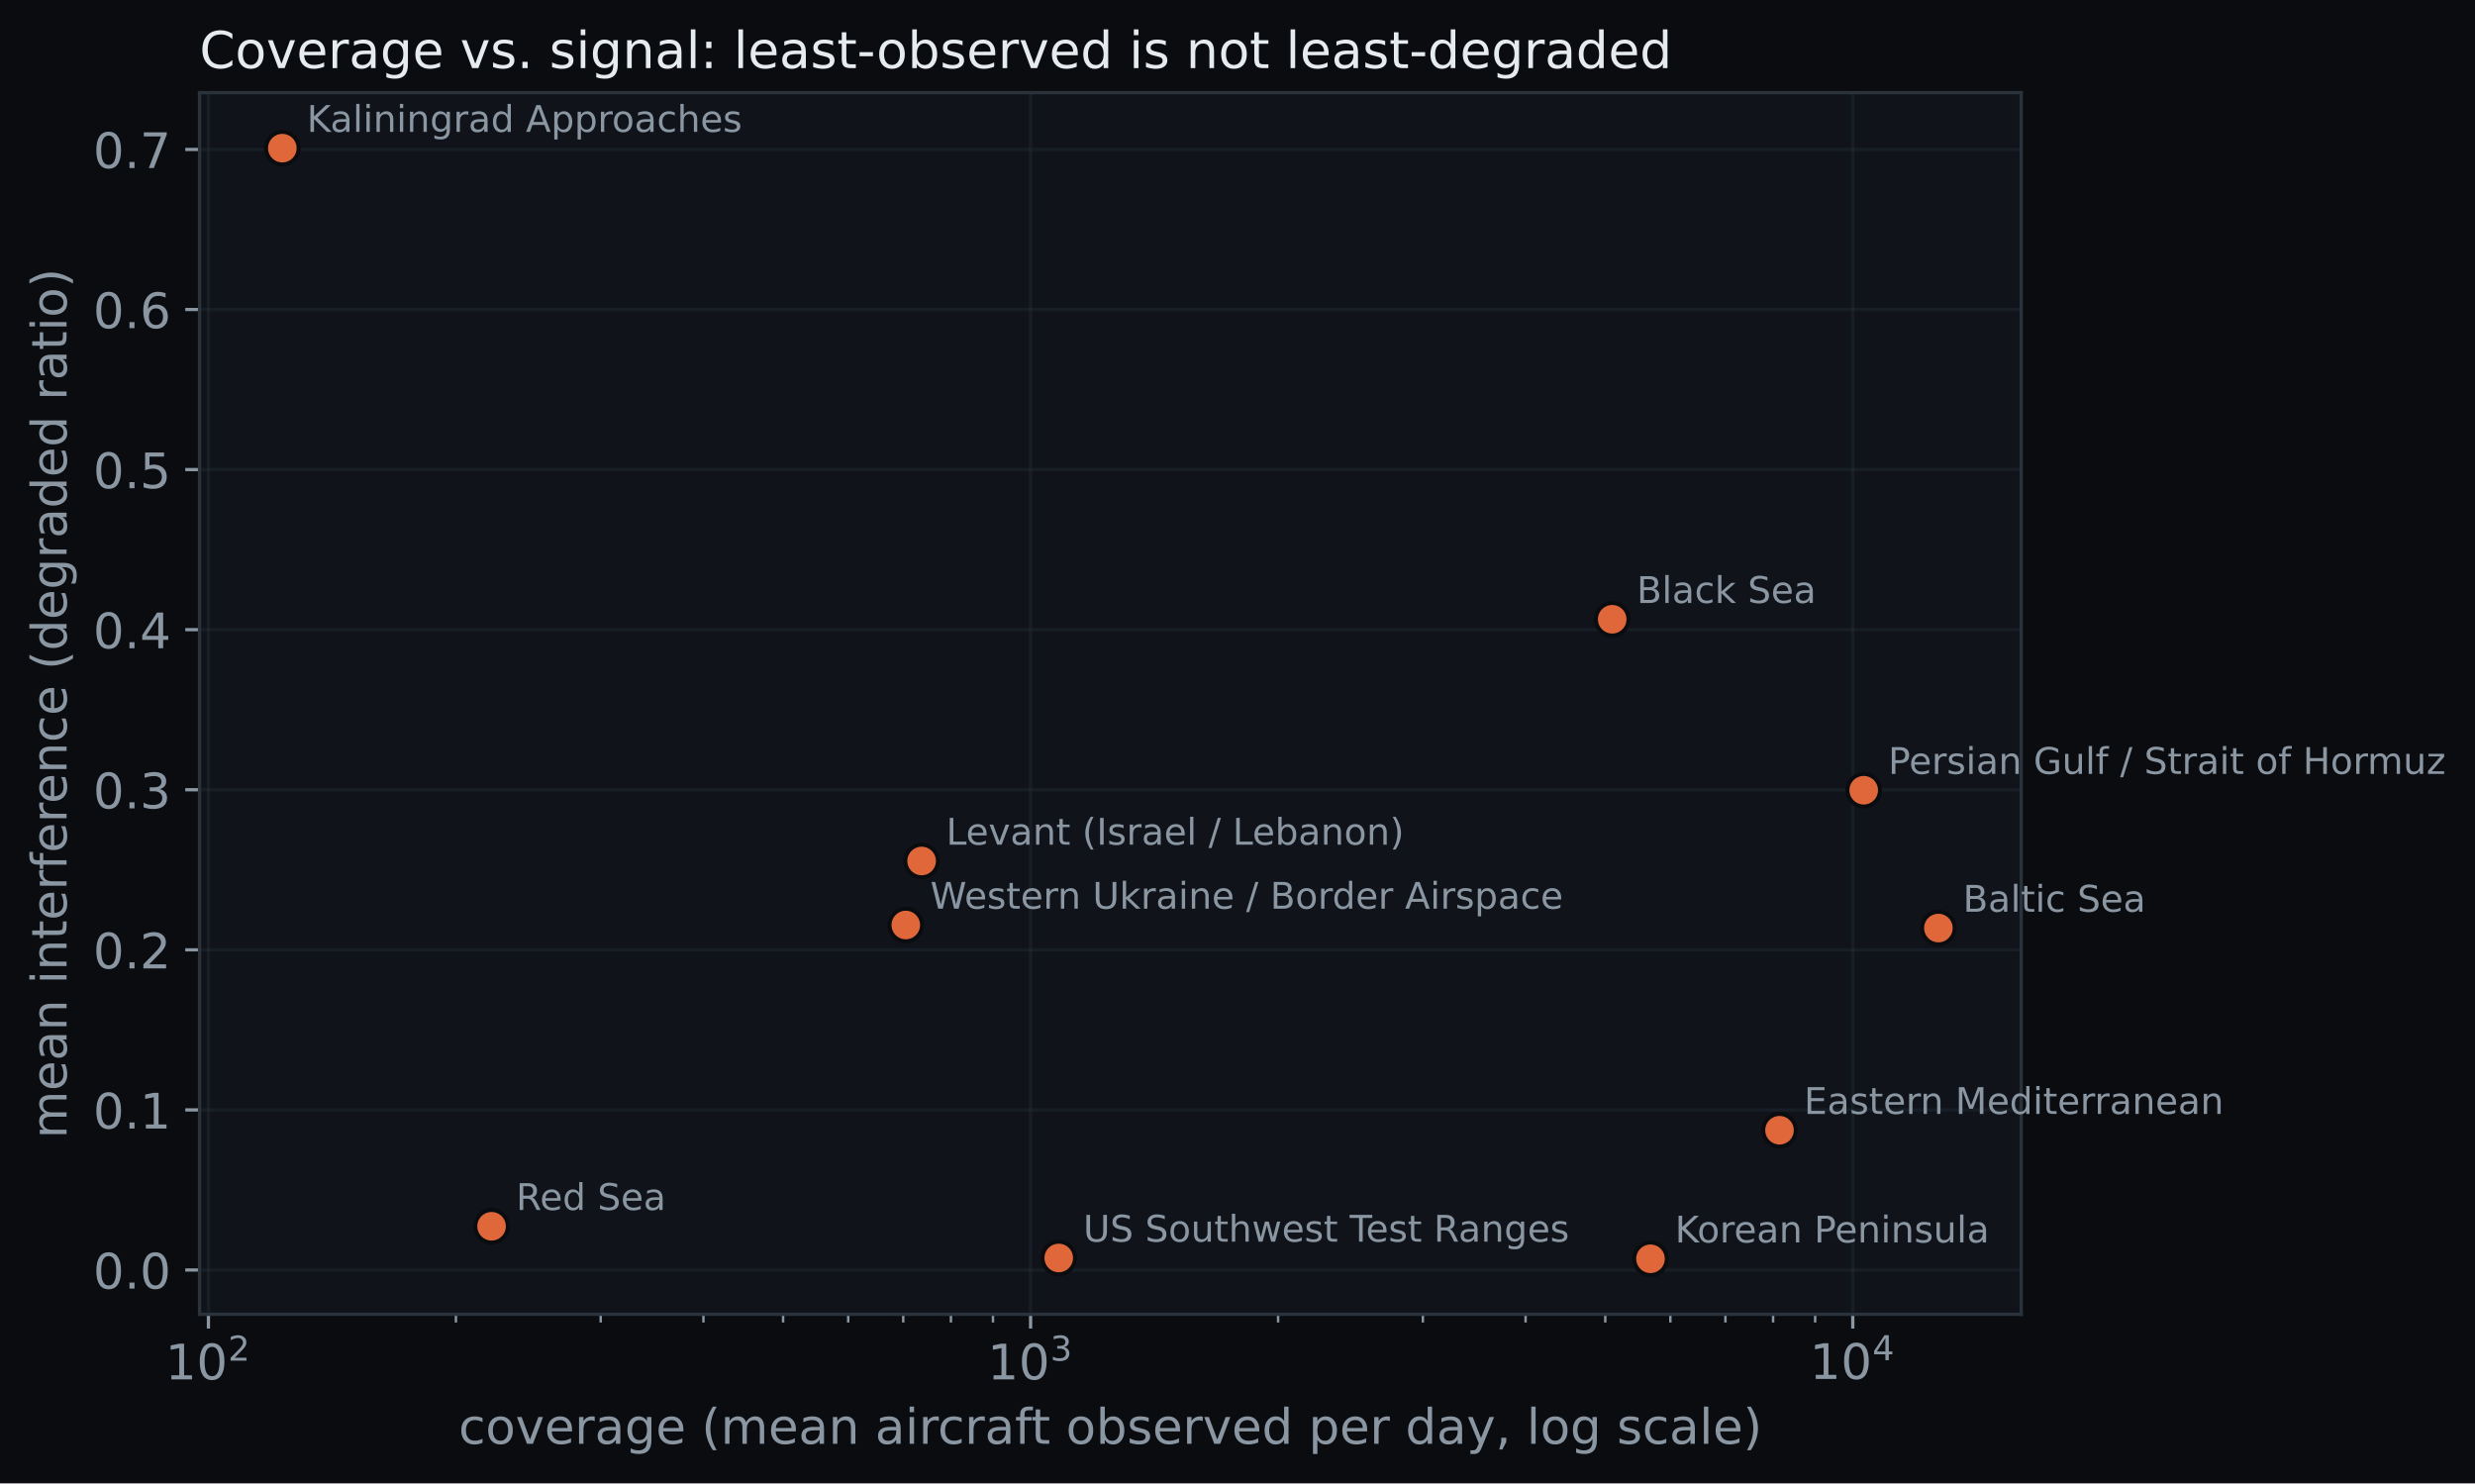
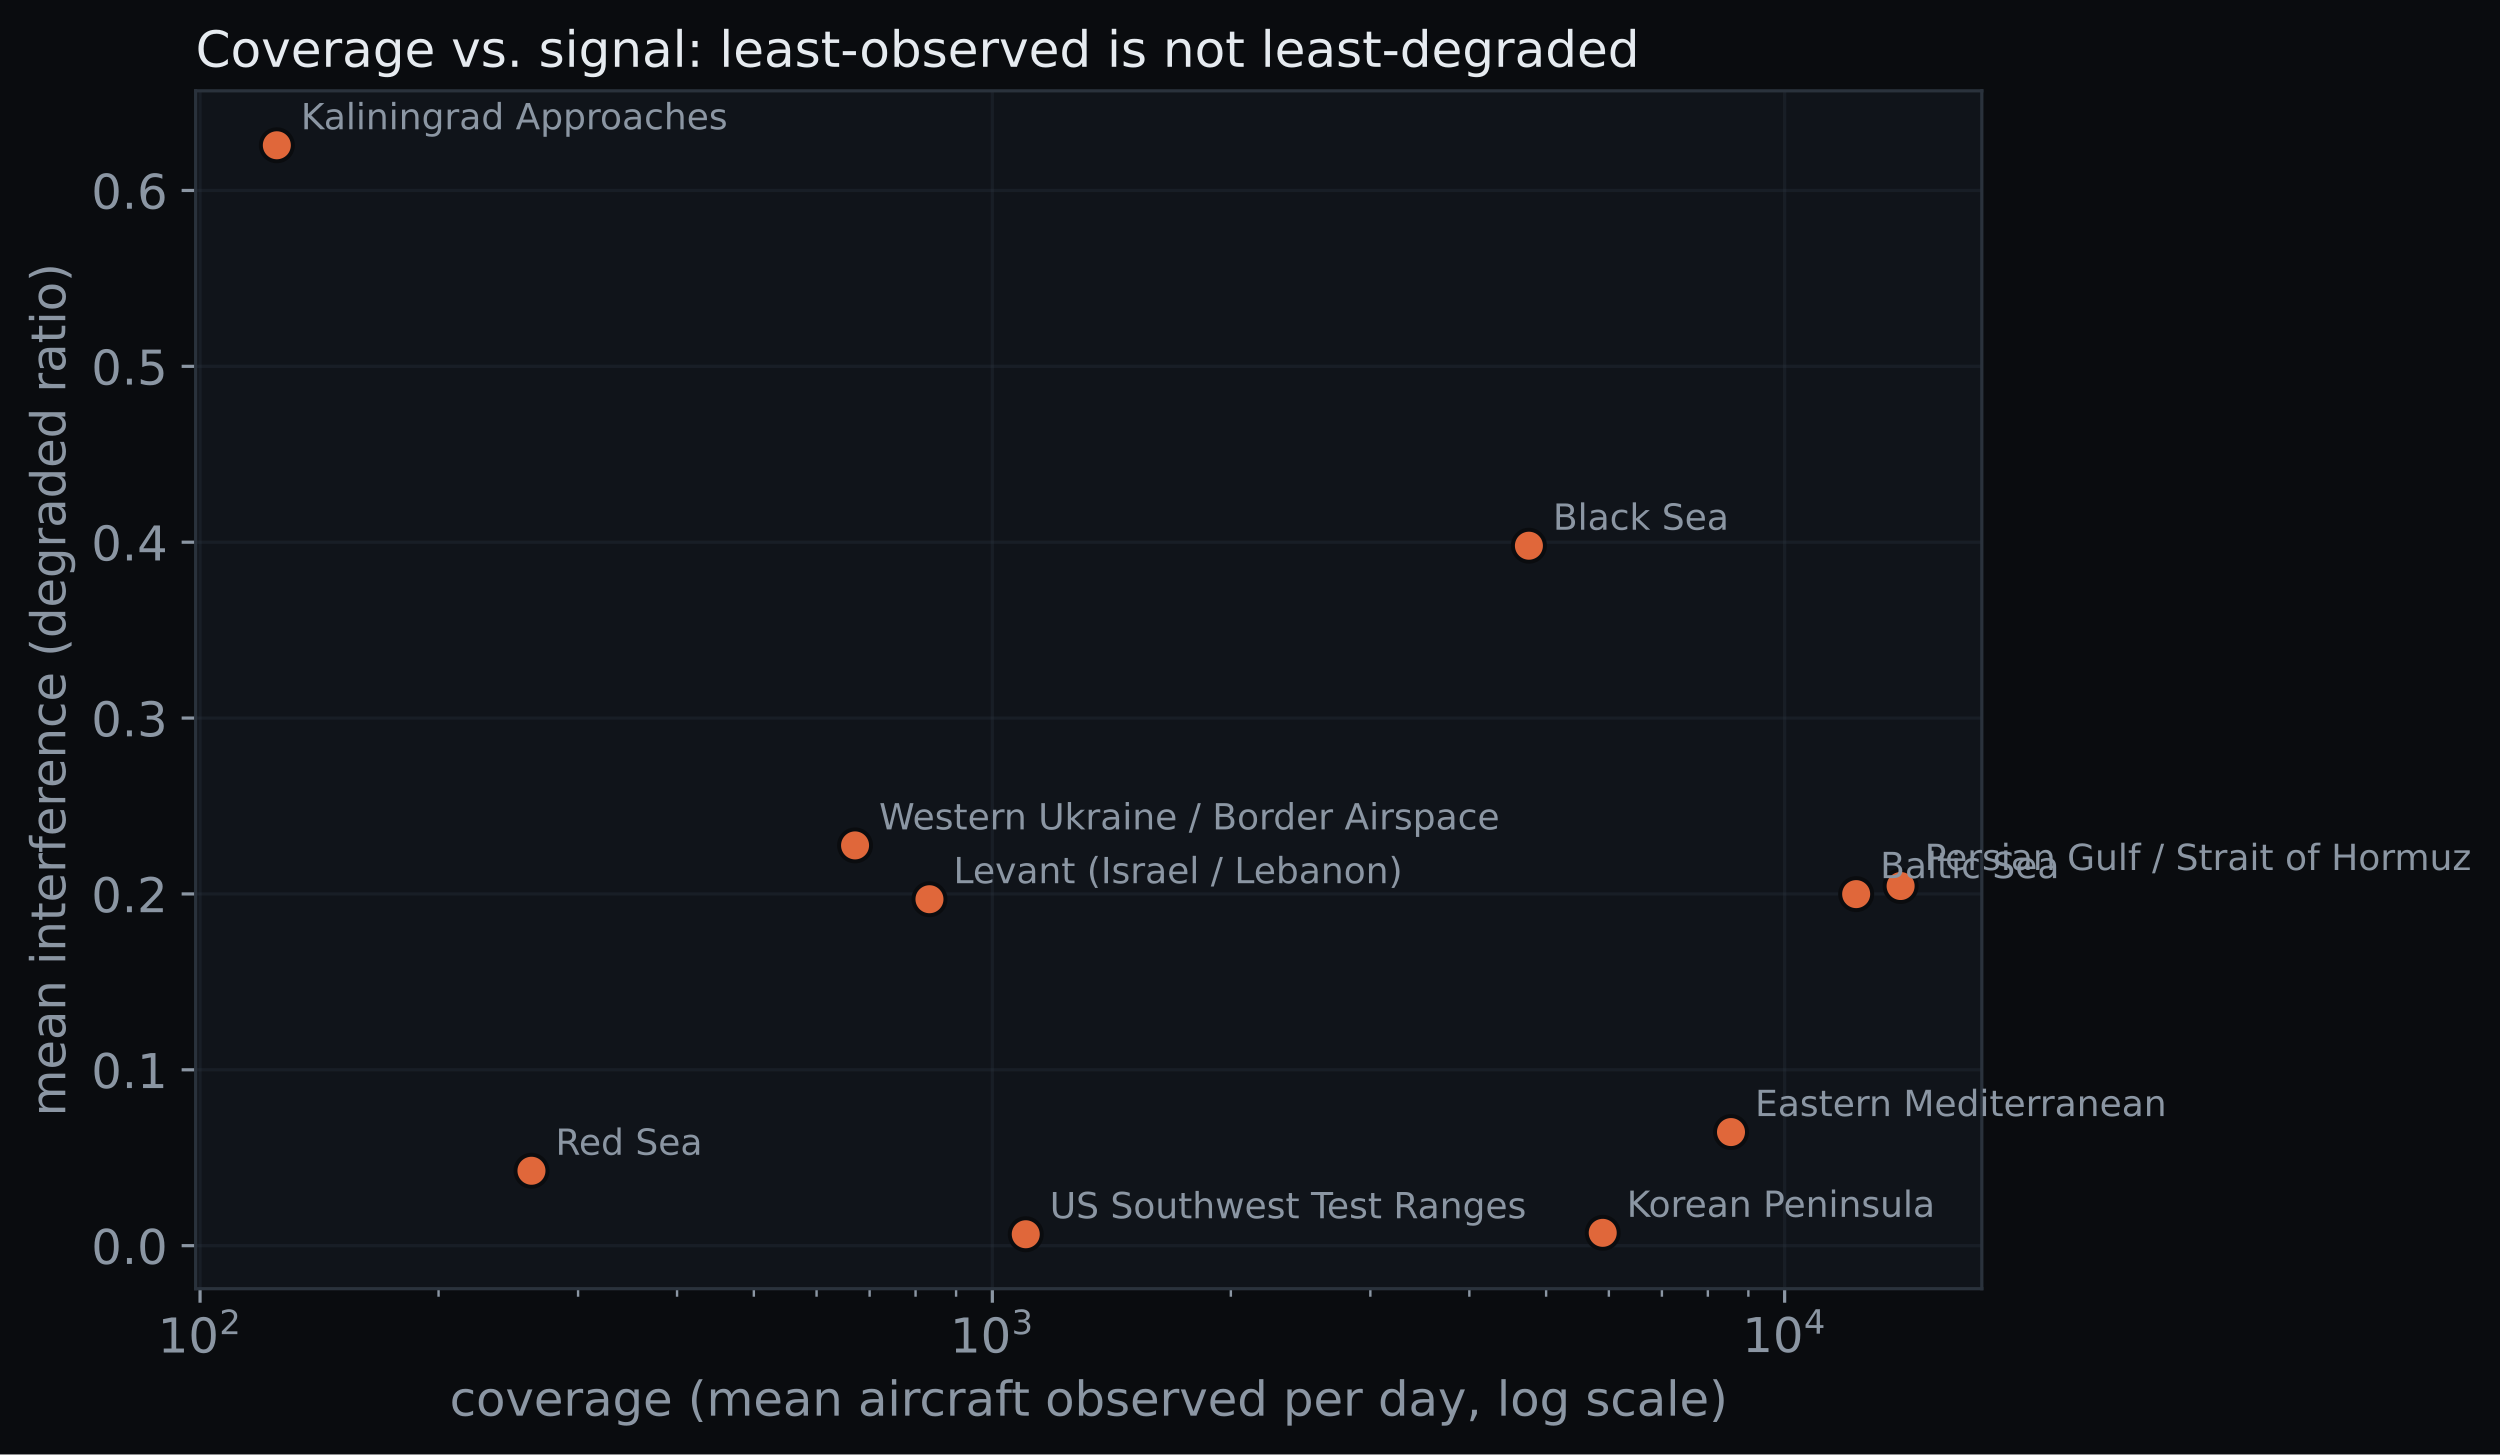
- <svg xmlns="http://www.w3.org/2000/svg" xmlns:xlink="http://www.w3.org/1999/xlink" width="606.501pt" height="363.502pt" viewBox="0 0 606.501 363.502" version="1.1">
+ <svg xmlns="http://www.w3.org/2000/svg" xmlns:xlink="http://www.w3.org/1999/xlink" width="624.804pt" height="363.502pt" viewBox="0 0 624.804 363.502" version="1.1">
  <defs>
    <style type="text/css">*{stroke-linejoin: round; stroke-linecap: butt}</style>
  </defs>
  <g id="figure_1">
    <g id="patch_1">
-       <path d="M 0 363.502  L 606.501 363.502  L 606.501 0  L 0 0  z " style="fill: #0a0c0f" />
+       <path d="M 0 363.502  L 624.804 363.502  L 624.804 0  L 0 0  z " style="fill: #0a0c0f" />
    </g>
    <g id="axes_1">
      <g id="patch_2">
        <path d="M 48.898 322.074  L 495.298 322.074  L 495.298 22.698  L 48.898 22.698  z " style="fill: #10141a" />
      </g>
      <g id="matplotlib.axis_1">
        <g id="xtick_1">
          <g id="line2d_1">
-             <path d="M 51.075 322.074  L 51.075 22.698  " clip-path="url(#p0c2f5eaebd)" style="fill: none; stroke: #2a323c; stroke-opacity: 0.35; stroke-width: 0.8; stroke-linecap: square" />
+             <path d="M 49.999 322.074  L 49.999 22.698  " clip-path="url(#p3d2c463a1c)" style="fill: none; stroke: #2a323c; stroke-opacity: 0.35; stroke-width: 0.8; stroke-linecap: square" />
          </g>
          <g id="line2d_2">
            <defs>
-               <path id="mbba72014b8" d="M 0 0  L 0 3.5  " style="stroke: #8b96a3; stroke-width: 0.8" />
+               <path id="m2a2a312bd1" d="M 0 0  L 0 3.5  " style="stroke: #8b96a3; stroke-width: 0.8" />
            </defs>
            <g>
-               <use xlink:href="#mbba72014b8" x="51.075" y="322.074" style="fill: #8b96a3; stroke: #8b96a3; stroke-width: 0.8" />
+               <use xlink:href="#m2a2a312bd1" x="49.999" y="322.074" style="fill: #8b96a3; stroke: #8b96a3; stroke-width: 0.8" />
            </g>
          </g>
          <g id="text_1">
-             <g style="fill: #8b96a3" transform="translate(40.51482 338.1922)">
+             <g style="fill: #8b96a3" transform="translate(39.43939 338.1922)">
              <text>
                <tspan x="0" y="-0.172" style="font-size: 12px; font-family: 'DejaVu Sans'; fill: #8b96a3">1</tspan>
                <tspan x="7.635" y="-0.172" style="font-size: 12px; font-family: 'DejaVu Sans'; fill: #8b96a3">0</tspan>
                <tspan x="15.384" y="-4.766" style="font-size: 8.4px; font-family: 'DejaVu Sans'; fill: #8b96a3">2</tspan>
              </text>
            </g>
          </g>
        </g>
        <g id="xtick_2">
          <g id="line2d_3">
-             <path d="M 252.549 322.074  L 252.549 22.698  " clip-path="url(#p0c2f5eaebd)" style="fill: none; stroke: #2a323c; stroke-opacity: 0.35; stroke-width: 0.8; stroke-linecap: square" />
+             <path d="M 248.008 322.074  L 248.008 22.698  " clip-path="url(#p3d2c463a1c)" style="fill: none; stroke: #2a323c; stroke-opacity: 0.35; stroke-width: 0.8; stroke-linecap: square" />
          </g>
          <g id="line2d_4">
            <g>
-               <use xlink:href="#mbba72014b8" x="252.549" y="322.074" style="fill: #8b96a3; stroke: #8b96a3; stroke-width: 0.8" />
+               <use xlink:href="#m2a2a312bd1" x="248.008" y="322.074" style="fill: #8b96a3; stroke: #8b96a3; stroke-width: 0.8" />
            </g>
          </g>
          <g id="text_2">
-             <g style="fill: #8b96a3" transform="translate(241.9894 338.1922)">
+             <g style="fill: #8b96a3" transform="translate(237.448 338.1922)">
              <text>
                <tspan x="0" y="-0.172" style="font-size: 12px; font-family: 'DejaVu Sans'; fill: #8b96a3">1</tspan>
                <tspan x="7.635" y="-0.172" style="font-size: 12px; font-family: 'DejaVu Sans'; fill: #8b96a3">0</tspan>
                <tspan x="15.384" y="-4.766" style="font-size: 8.4px; font-family: 'DejaVu Sans'; fill: #8b96a3">3</tspan>
              </text>
            </g>
          </g>
        </g>
        <g id="xtick_3">
          <g id="line2d_5">
-             <path d="M 454.024 322.074  L 454.024 22.698  " clip-path="url(#p0c2f5eaebd)" style="fill: none; stroke: #2a323c; stroke-opacity: 0.35; stroke-width: 0.8; stroke-linecap: square" />
+             <path d="M 446.017 322.074  L 446.017 22.698  " clip-path="url(#p3d2c463a1c)" style="fill: none; stroke: #2a323c; stroke-opacity: 0.35; stroke-width: 0.8; stroke-linecap: square" />
          </g>
          <g id="line2d_6">
            <g>
-               <use xlink:href="#mbba72014b8" x="454.024" y="322.074" style="fill: #8b96a3; stroke: #8b96a3; stroke-width: 0.8" />
+               <use xlink:href="#m2a2a312bd1" x="446.017" y="322.074" style="fill: #8b96a3; stroke: #8b96a3; stroke-width: 0.8" />
            </g>
          </g>
          <g id="text_3">
-             <g style="fill: #8b96a3" transform="translate(443.4639 338.1922)">
+             <g style="fill: #8b96a3" transform="translate(435.4567 338.1922)">
              <text>
                <tspan x="0" y="-0.281" style="font-size: 12px; font-family: 'DejaVu Sans'; fill: #8b96a3">1</tspan>
                <tspan x="7.635" y="-0.281" style="font-size: 12px; font-family: 'DejaVu Sans'; fill: #8b96a3">0</tspan>
                <tspan x="15.384" y="-4.875" style="font-size: 8.4px; font-family: 'DejaVu Sans'; fill: #8b96a3">4</tspan>
              </text>
            </g>
          </g>
        </g>
        <g id="xtick_4">
          <g id="line2d_7">
            <defs>
-               <path id="m5818fb062c" d="M 0 0  L 0 2  " style="stroke: #8b96a3; stroke-width: 0.6" />
+               <path id="m6d16025a00" d="M 0 0  L 0 2  " style="stroke: #8b96a3; stroke-width: 0.6" />
            </defs>
            <g>
-               <use xlink:href="#m5818fb062c" x="111.725" y="322.074" style="fill: #8b96a3; stroke: #8b96a3; stroke-width: 0.6" />
+               <use xlink:href="#m6d16025a00" x="109.606" y="322.074" style="fill: #8b96a3; stroke: #8b96a3; stroke-width: 0.6" />
            </g>
          </g>
        </g>
        <g id="xtick_5">
          <g id="line2d_8">
            <g>
-               <use xlink:href="#m5818fb062c" x="147.203" y="322.074" style="fill: #8b96a3; stroke: #8b96a3; stroke-width: 0.6" />
+               <use xlink:href="#m6d16025a00" x="144.474" y="322.074" style="fill: #8b96a3; stroke: #8b96a3; stroke-width: 0.6" />
            </g>
          </g>
        </g>
        <g id="xtick_6">
          <g id="line2d_9">
            <g>
-               <use xlink:href="#m5818fb062c" x="172.375" y="322.074" style="fill: #8b96a3; stroke: #8b96a3; stroke-width: 0.6" />
+               <use xlink:href="#m6d16025a00" x="169.212" y="322.074" style="fill: #8b96a3; stroke: #8b96a3; stroke-width: 0.6" />
            </g>
          </g>
        </g>
        <g id="xtick_7">
          <g id="line2d_10">
            <g>
-               <use xlink:href="#m5818fb062c" x="191.899" y="322.074" style="fill: #8b96a3; stroke: #8b96a3; stroke-width: 0.6" />
+               <use xlink:href="#m6d16025a00" x="188.402" y="322.074" style="fill: #8b96a3; stroke: #8b96a3; stroke-width: 0.6" />
            </g>
          </g>
        </g>
        <g id="xtick_8">
          <g id="line2d_11">
            <g>
-               <use xlink:href="#m5818fb062c" x="207.852" y="322.074" style="fill: #8b96a3; stroke: #8b96a3; stroke-width: 0.6" />
+               <use xlink:href="#m6d16025a00" x="204.08" y="322.074" style="fill: #8b96a3; stroke: #8b96a3; stroke-width: 0.6" />
            </g>
          </g>
        </g>
        <g id="xtick_9">
          <g id="line2d_12">
            <g>
-               <use xlink:href="#m5818fb062c" x="221.341" y="322.074" style="fill: #8b96a3; stroke: #8b96a3; stroke-width: 0.6" />
+               <use xlink:href="#m6d16025a00" x="217.336" y="322.074" style="fill: #8b96a3; stroke: #8b96a3; stroke-width: 0.6" />
            </g>
          </g>
        </g>
        <g id="xtick_10">
          <g id="line2d_13">
            <g>
-               <use xlink:href="#m5818fb062c" x="233.024" y="322.074" style="fill: #8b96a3; stroke: #8b96a3; stroke-width: 0.6" />
+               <use xlink:href="#m6d16025a00" x="228.819" y="322.074" style="fill: #8b96a3; stroke: #8b96a3; stroke-width: 0.6" />
            </g>
          </g>
        </g>
        <g id="xtick_11">
          <g id="line2d_14">
            <g>
-               <use xlink:href="#m5818fb062c" x="243.33" y="322.074" style="fill: #8b96a3; stroke: #8b96a3; stroke-width: 0.6" />
+               <use xlink:href="#m6d16025a00" x="238.948" y="322.074" style="fill: #8b96a3; stroke: #8b96a3; stroke-width: 0.6" />
            </g>
          </g>
        </g>
        <g id="xtick_12">
          <g id="line2d_15">
            <g>
-               <use xlink:href="#m5818fb062c" x="313.199" y="322.074" style="fill: #8b96a3; stroke: #8b96a3; stroke-width: 0.6" />
+               <use xlink:href="#m6d16025a00" x="307.615" y="322.074" style="fill: #8b96a3; stroke: #8b96a3; stroke-width: 0.6" />
            </g>
          </g>
        </g>
        <g id="xtick_13">
          <g id="line2d_16">
            <g>
-               <use xlink:href="#m5818fb062c" x="348.677" y="322.074" style="fill: #8b96a3; stroke: #8b96a3; stroke-width: 0.6" />
+               <use xlink:href="#m6d16025a00" x="342.482" y="322.074" style="fill: #8b96a3; stroke: #8b96a3; stroke-width: 0.6" />
            </g>
          </g>
        </g>
        <g id="xtick_14">
          <g id="line2d_17">
            <g>
-               <use xlink:href="#m5818fb062c" x="373.849" y="322.074" style="fill: #8b96a3; stroke: #8b96a3; stroke-width: 0.6" />
+               <use xlink:href="#m6d16025a00" x="367.221" y="322.074" style="fill: #8b96a3; stroke: #8b96a3; stroke-width: 0.6" />
            </g>
          </g>
        </g>
        <g id="xtick_15">
          <g id="line2d_18">
            <g>
-               <use xlink:href="#m5818fb062c" x="393.374" y="322.074" style="fill: #8b96a3; stroke: #8b96a3; stroke-width: 0.6" />
+               <use xlink:href="#m6d16025a00" x="386.41" y="322.074" style="fill: #8b96a3; stroke: #8b96a3; stroke-width: 0.6" />
            </g>
          </g>
        </g>
        <g id="xtick_16">
          <g id="line2d_19">
            <g>
-               <use xlink:href="#m5818fb062c" x="409.327" y="322.074" style="fill: #8b96a3; stroke: #8b96a3; stroke-width: 0.6" />
+               <use xlink:href="#m6d16025a00" x="402.089" y="322.074" style="fill: #8b96a3; stroke: #8b96a3; stroke-width: 0.6" />
            </g>
          </g>
        </g>
        <g id="xtick_17">
          <g id="line2d_20">
            <g>
-               <use xlink:href="#m5818fb062c" x="422.815" y="322.074" style="fill: #8b96a3; stroke: #8b96a3; stroke-width: 0.6" />
+               <use xlink:href="#m6d16025a00" x="415.345" y="322.074" style="fill: #8b96a3; stroke: #8b96a3; stroke-width: 0.6" />
            </g>
          </g>
        </g>
        <g id="xtick_18">
          <g id="line2d_21">
            <g>
-               <use xlink:href="#m5818fb062c" x="434.499" y="322.074" style="fill: #8b96a3; stroke: #8b96a3; stroke-width: 0.6" />
+               <use xlink:href="#m6d16025a00" x="426.828" y="322.074" style="fill: #8b96a3; stroke: #8b96a3; stroke-width: 0.6" />
            </g>
          </g>
        </g>
        <g id="xtick_19">
          <g id="line2d_22">
            <g>
-               <use xlink:href="#m5818fb062c" x="444.805" y="322.074" style="fill: #8b96a3; stroke: #8b96a3; stroke-width: 0.6" />
+               <use xlink:href="#m6d16025a00" x="436.956" y="322.074" style="fill: #8b96a3; stroke: #8b96a3; stroke-width: 0.6" />
            </g>
          </g>
        </g>
        <g id="text_4">
          <text style="font-size: 12px; font-family: 'DejaVu Sans'; text-anchor: middle; fill: #8b96a3" x="272.098" y="353.806" transform="rotate(-0 272.0975 353.8059)">coverage (mean aircraft observed per day, log scale)</text>
        </g>
      </g>
      <g id="matplotlib.axis_2">
        <g id="ytick_1">
          <g id="line2d_23">
-             <path d="M 48.898 311.212  L 495.298 311.212  " clip-path="url(#p0c2f5eaebd)" style="fill: none; stroke: #2a323c; stroke-opacity: 0.35; stroke-width: 0.8; stroke-linecap: square" />
+             <path d="M 48.898 311.323  L 495.298 311.323  " clip-path="url(#p3d2c463a1c)" style="fill: none; stroke: #2a323c; stroke-opacity: 0.35; stroke-width: 0.8; stroke-linecap: square" />
          </g>
          <g id="line2d_24">
            <defs>
-               <path id="m0271d24d5a" d="M 0 0  L -3.5 0  " style="stroke: #8b96a3; stroke-width: 0.8" />
+               <path id="m53350f5fb1" d="M 0 0  L -3.5 0  " style="stroke: #8b96a3; stroke-width: 0.8" />
            </defs>
            <g>
-               <use xlink:href="#m0271d24d5a" x="48.898" y="311.212" style="fill: #8b96a3; stroke: #8b96a3; stroke-width: 0.8" />
+               <use xlink:href="#m53350f5fb1" x="48.898" y="311.323" style="fill: #8b96a3; stroke: #8b96a3; stroke-width: 0.8" />
            </g>
          </g>
          <g id="text_5">
-             <text style="font-size: 12px; font-family: 'DejaVu Sans'; text-anchor: end; fill: #8b96a3" x="41.898" y="315.771" transform="rotate(-0 41.8975 315.771)">0.0</text>
+             <text style="font-size: 12px; font-family: 'DejaVu Sans'; text-anchor: end; fill: #8b96a3" x="41.898" y="315.882" transform="rotate(-0 41.8975 315.8821)">0.0</text>
          </g>
        </g>
        <g id="ytick_2">
          <g id="line2d_25">
-             <path d="M 48.898 271.985  L 495.298 271.985  " clip-path="url(#p0c2f5eaebd)" style="fill: none; stroke: #2a323c; stroke-opacity: 0.35; stroke-width: 0.8; stroke-linecap: square" />
+             <path d="M 48.898 267.37  L 495.298 267.37  " clip-path="url(#p3d2c463a1c)" style="fill: none; stroke: #2a323c; stroke-opacity: 0.35; stroke-width: 0.8; stroke-linecap: square" />
          </g>
          <g id="line2d_26">
            <g>
-               <use xlink:href="#m0271d24d5a" x="48.898" y="271.985" style="fill: #8b96a3; stroke: #8b96a3; stroke-width: 0.8" />
+               <use xlink:href="#m53350f5fb1" x="48.898" y="267.37" style="fill: #8b96a3; stroke: #8b96a3; stroke-width: 0.8" />
            </g>
          </g>
          <g id="text_6">
-             <text style="font-size: 12px; font-family: 'DejaVu Sans'; text-anchor: end; fill: #8b96a3" x="41.898" y="276.544" transform="rotate(-0 41.8975 276.5436)">0.1</text>
+             <text style="font-size: 12px; font-family: 'DejaVu Sans'; text-anchor: end; fill: #8b96a3" x="41.898" y="271.929" transform="rotate(-0 41.8975 271.9286)">0.1</text>
          </g>
        </g>
        <g id="ytick_3">
          <g id="line2d_27">
-             <path d="M 48.898 232.757  L 495.298 232.757  " clip-path="url(#p0c2f5eaebd)" style="fill: none; stroke: #2a323c; stroke-opacity: 0.35; stroke-width: 0.8; stroke-linecap: square" />
+             <path d="M 48.898 223.416  L 495.298 223.416  " clip-path="url(#p3d2c463a1c)" style="fill: none; stroke: #2a323c; stroke-opacity: 0.35; stroke-width: 0.8; stroke-linecap: square" />
          </g>
          <g id="line2d_28">
            <g>
-               <use xlink:href="#m0271d24d5a" x="48.898" y="232.757" style="fill: #8b96a3; stroke: #8b96a3; stroke-width: 0.8" />
+               <use xlink:href="#m53350f5fb1" x="48.898" y="223.416" style="fill: #8b96a3; stroke: #8b96a3; stroke-width: 0.8" />
            </g>
          </g>
          <g id="text_7">
-             <text style="font-size: 12px; font-family: 'DejaVu Sans'; text-anchor: end; fill: #8b96a3" x="41.898" y="237.316" transform="rotate(-0 41.8975 237.3161)">0.2</text>
+             <text style="font-size: 12px; font-family: 'DejaVu Sans'; text-anchor: end; fill: #8b96a3" x="41.898" y="227.975" transform="rotate(-0 41.8975 227.9751)">0.2</text>
          </g>
        </g>
        <g id="ytick_4">
          <g id="line2d_29">
-             <path d="M 48.898 193.53  L 495.298 193.53  " clip-path="url(#p0c2f5eaebd)" style="fill: none; stroke: #2a323c; stroke-opacity: 0.35; stroke-width: 0.8; stroke-linecap: square" />
+             <path d="M 48.898 179.463  L 495.298 179.463  " clip-path="url(#p3d2c463a1c)" style="fill: none; stroke: #2a323c; stroke-opacity: 0.35; stroke-width: 0.8; stroke-linecap: square" />
          </g>
          <g id="line2d_30">
            <g>
-               <use xlink:href="#m0271d24d5a" x="48.898" y="193.53" style="fill: #8b96a3; stroke: #8b96a3; stroke-width: 0.8" />
+               <use xlink:href="#m53350f5fb1" x="48.898" y="179.463" style="fill: #8b96a3; stroke: #8b96a3; stroke-width: 0.8" />
            </g>
          </g>
          <g id="text_8">
-             <text style="font-size: 12px; font-family: 'DejaVu Sans'; text-anchor: end; fill: #8b96a3" x="41.898" y="198.089" transform="rotate(-0 41.8975 198.0887)">0.3</text>
+             <text style="font-size: 12px; font-family: 'DejaVu Sans'; text-anchor: end; fill: #8b96a3" x="41.898" y="184.022" transform="rotate(-0 41.8975 184.0216)">0.3</text>
          </g>
        </g>
        <g id="ytick_5">
          <g id="line2d_31">
-             <path d="M 48.898 154.302  L 495.298 154.302  " clip-path="url(#p0c2f5eaebd)" style="fill: none; stroke: #2a323c; stroke-opacity: 0.35; stroke-width: 0.8; stroke-linecap: square" />
+             <path d="M 48.898 135.509  L 495.298 135.509  " clip-path="url(#p3d2c463a1c)" style="fill: none; stroke: #2a323c; stroke-opacity: 0.35; stroke-width: 0.8; stroke-linecap: square" />
          </g>
          <g id="line2d_32">
            <g>
-               <use xlink:href="#m0271d24d5a" x="48.898" y="154.302" style="fill: #8b96a3; stroke: #8b96a3; stroke-width: 0.8" />
+               <use xlink:href="#m53350f5fb1" x="48.898" y="135.509" style="fill: #8b96a3; stroke: #8b96a3; stroke-width: 0.8" />
            </g>
          </g>
          <g id="text_9">
-             <text style="font-size: 12px; font-family: 'DejaVu Sans'; text-anchor: end; fill: #8b96a3" x="41.898" y="158.861" transform="rotate(-0 41.8975 158.8613)">0.4</text>
+             <text style="font-size: 12px; font-family: 'DejaVu Sans'; text-anchor: end; fill: #8b96a3" x="41.898" y="140.068" transform="rotate(-0 41.8975 140.0681)">0.4</text>
          </g>
        </g>
        <g id="ytick_6">
          <g id="line2d_33">
-             <path d="M 48.898 115.075  L 495.298 115.075  " clip-path="url(#p0c2f5eaebd)" style="fill: none; stroke: #2a323c; stroke-opacity: 0.35; stroke-width: 0.8; stroke-linecap: square" />
+             <path d="M 48.898 91.556  L 495.298 91.556  " clip-path="url(#p3d2c463a1c)" style="fill: none; stroke: #2a323c; stroke-opacity: 0.35; stroke-width: 0.8; stroke-linecap: square" />
          </g>
          <g id="line2d_34">
            <g>
-               <use xlink:href="#m0271d24d5a" x="48.898" y="115.075" style="fill: #8b96a3; stroke: #8b96a3; stroke-width: 0.8" />
+               <use xlink:href="#m53350f5fb1" x="48.898" y="91.556" style="fill: #8b96a3; stroke: #8b96a3; stroke-width: 0.8" />
            </g>
          </g>
          <g id="text_10">
-             <text style="font-size: 12px; font-family: 'DejaVu Sans'; text-anchor: end; fill: #8b96a3" x="41.898" y="119.634" transform="rotate(-0 41.8975 119.6338)">0.5</text>
+             <text style="font-size: 12px; font-family: 'DejaVu Sans'; text-anchor: end; fill: #8b96a3" x="41.898" y="96.115" transform="rotate(-0 41.8975 96.11464)">0.5</text>
          </g>
        </g>
        <g id="ytick_7">
          <g id="line2d_35">
-             <path d="M 48.898 75.847  L 495.298 75.847  " clip-path="url(#p0c2f5eaebd)" style="fill: none; stroke: #2a323c; stroke-opacity: 0.35; stroke-width: 0.8; stroke-linecap: square" />
+             <path d="M 48.898 47.602  L 495.298 47.602  " clip-path="url(#p3d2c463a1c)" style="fill: none; stroke: #2a323c; stroke-opacity: 0.35; stroke-width: 0.8; stroke-linecap: square" />
          </g>
          <g id="line2d_36">
            <g>
-               <use xlink:href="#m0271d24d5a" x="48.898" y="75.847" style="fill: #8b96a3; stroke: #8b96a3; stroke-width: 0.8" />
+               <use xlink:href="#m53350f5fb1" x="48.898" y="47.602" style="fill: #8b96a3; stroke: #8b96a3; stroke-width: 0.8" />
            </g>
          </g>
          <g id="text_11">
-             <text style="font-size: 12px; font-family: 'DejaVu Sans'; text-anchor: end; fill: #8b96a3" x="41.898" y="80.406" transform="rotate(-0 41.8975 80.40637)">0.6</text>
-           </g>
-         </g>
-         <g id="ytick_8">
-           <g id="line2d_37">
-             <path d="M 48.898 36.62  L 495.298 36.62  " clip-path="url(#p0c2f5eaebd)" style="fill: none; stroke: #2a323c; stroke-opacity: 0.35; stroke-width: 0.8; stroke-linecap: square" />
-           </g>
-           <g id="line2d_38">
-             <g>
-               <use xlink:href="#m0271d24d5a" x="48.898" y="36.62" style="fill: #8b96a3; stroke: #8b96a3; stroke-width: 0.8" />
-             </g>
-           </g>
-           <g id="text_12">
-             <text style="font-size: 12px; font-family: 'DejaVu Sans'; text-anchor: end; fill: #8b96a3" x="41.898" y="41.179" transform="rotate(-0 41.8975 41.17893)">0.7</text>
-           </g>
-         </g>
-         <g id="text_13">
+             <text style="font-size: 12px; font-family: 'DejaVu Sans'; text-anchor: end; fill: #8b96a3" x="41.898" y="52.161" transform="rotate(-0 41.8975 52.16116)">0.6</text>
+           </g>
+         </g>
+         <g id="text_12">
          <text style="font-size: 12px; font-family: 'DejaVu Sans'; text-anchor: middle; fill: #8b96a3" x="16.318" y="172.386" transform="rotate(-90 16.31812 172.386)">mean interference (degraded ratio)</text>
        </g>
      </g>
+       <g id="line2d_37">
+         <defs>
+           <path id="m4b443fb91c" d="M 0 4  C 1.061 4 2.078 3.579 2.828 2.828  C 3.579 2.078 4 1.061 4 0  C 4 -1.061 3.579 -2.078 2.828 -2.828  C 2.078 -3.579 1.061 -4 0 -4  C -1.061 -4 -2.078 -3.579 -2.828 -2.828  C -3.579 -2.078 -4 -1.061 -4 0  C -4 1.061 -3.579 2.078 -2.828 2.828  C -2.078 3.579 -1.061 4 0 4  z " style="stroke: #0a0c0f" />
+         </defs>
+         <g clip-path="url(#p3d2c463a1c)">
+           <use xlink:href="#m4b443fb91c" x="463.896" y="223.46" style="fill: #e0673a; stroke: #0a0c0f" />
+         </g>
+       </g>
+       <g id="line2d_38">
+         <g clip-path="url(#p3d2c463a1c)">
+           <use xlink:href="#m4b443fb91c" x="382.108" y="136.388" style="fill: #e0673a; stroke: #0a0c0f" />
+         </g>
+       </g>
      <g id="line2d_39">
-         <defs>
-           <path id="mf720831d51" d="M 0 4  C 1.061 4 2.078 3.579 2.828 2.828  C 3.579 2.078 4 1.061 4 0  C 4 -1.061 3.579 -2.078 2.828 -2.828  C 2.078 -3.579 1.061 -4 0 -4  C -1.061 -4 -2.078 -3.579 -2.828 -2.828  C -3.579 -2.078 -4 -1.061 -4 0  C -4 1.061 -3.579 2.078 -2.828 2.828  C -2.078 3.579 -1.061 4 0 4  z " style="stroke: #0a0c0f" />
-         </defs>
-         <g clip-path="url(#p0c2f5eaebd)">
-           <use xlink:href="#mf720831d51" x="475.007" y="227.422" style="fill: #e0673a; stroke: #0a0c0f" />
+         <g clip-path="url(#p3d2c463a1c)">
+           <use xlink:href="#m4b443fb91c" x="432.616" y="282.929" style="fill: #e0673a; stroke: #0a0c0f" />
        </g>
      </g>
      <g id="line2d_40">
-         <g clip-path="url(#p0c2f5eaebd)">
-           <use xlink:href="#mf720831d51" x="395.072" y="151.752" style="fill: #e0673a; stroke: #0a0c0f" />
+         <g clip-path="url(#p3d2c463a1c)">
+           <use xlink:href="#m4b443fb91c" x="69.188" y="36.306" style="fill: #e0673a; stroke: #0a0c0f" />
        </g>
      </g>
      <g id="line2d_41">
-         <g clip-path="url(#p0c2f5eaebd)">
-           <use xlink:href="#mf720831d51" x="436.071" y="276.966" style="fill: #e0673a; stroke: #0a0c0f" />
+         <g clip-path="url(#p3d2c463a1c)">
+           <use xlink:href="#m4b443fb91c" x="400.556" y="308.114" style="fill: #e0673a; stroke: #0a0c0f" />
        </g>
      </g>
      <g id="line2d_42">
-         <g clip-path="url(#p0c2f5eaebd)">
-           <use xlink:href="#mf720831d51" x="69.188" y="36.306" style="fill: #e0673a; stroke: #0a0c0f" />
+         <g clip-path="url(#p3d2c463a1c)">
+           <use xlink:href="#m4b443fb91c" x="232.295" y="224.735" style="fill: #e0673a; stroke: #0a0c0f" />
        </g>
      </g>
      <g id="line2d_43">
-         <g clip-path="url(#p0c2f5eaebd)">
-           <use xlink:href="#mf720831d51" x="404.454" y="308.466" style="fill: #e0673a; stroke: #0a0c0f" />
+         <g clip-path="url(#p3d2c463a1c)">
+           <use xlink:href="#m4b443fb91c" x="475.007" y="221.438" style="fill: #e0673a; stroke: #0a0c0f" />
        </g>
      </g>
      <g id="line2d_44">
-         <g clip-path="url(#p0c2f5eaebd)">
-           <use xlink:href="#mf720831d51" x="225.847" y="210.986" style="fill: #e0673a; stroke: #0a0c0f" />
+         <g clip-path="url(#p3d2c463a1c)">
+           <use xlink:href="#m4b443fb91c" x="132.827" y="292.599" style="fill: #e0673a; stroke: #0a0c0f" />
        </g>
      </g>
      <g id="line2d_45">
-         <g clip-path="url(#p0c2f5eaebd)">
-           <use xlink:href="#mf720831d51" x="456.704" y="193.647" style="fill: #e0673a; stroke: #0a0c0f" />
+         <g clip-path="url(#p3d2c463a1c)">
+           <use xlink:href="#m4b443fb91c" x="213.698" y="211.285" style="fill: #e0673a; stroke: #0a0c0f" />
        </g>
      </g>
      <g id="line2d_46">
-         <g clip-path="url(#p0c2f5eaebd)">
-           <use xlink:href="#mf720831d51" x="120.461" y="300.503" style="fill: #e0673a; stroke: #0a0c0f" />
-         </g>
-       </g>
-       <g id="line2d_47">
-         <g clip-path="url(#p0c2f5eaebd)">
-           <use xlink:href="#mf720831d51" x="221.963" y="226.677" style="fill: #e0673a; stroke: #0a0c0f" />
-         </g>
-       </g>
-       <g id="line2d_48">
-         <g clip-path="url(#p0c2f5eaebd)">
-           <use xlink:href="#mf720831d51" x="259.445" y="308.27" style="fill: #e0673a; stroke: #0a0c0f" />
+         <g clip-path="url(#p3d2c463a1c)">
+           <use xlink:href="#m4b443fb91c" x="256.36" y="308.466" style="fill: #e0673a; stroke: #0a0c0f" />
        </g>
      </g>
      <g id="patch_3">
        <path d="M 48.898 322.074  L 48.898 22.698  " style="fill: none; stroke: #2a323c; stroke-width: 0.8; stroke-linejoin: miter; stroke-linecap: square" />
      </g>
      <g id="patch_4">
        <path d="M 495.298 322.074  L 495.298 22.698  " style="fill: none; stroke: #2a323c; stroke-width: 0.8; stroke-linejoin: miter; stroke-linecap: square" />
      </g>
      <g id="patch_5">
        <path d="M 48.898 322.074  L 495.298 322.074  " style="fill: none; stroke: #2a323c; stroke-width: 0.8; stroke-linejoin: miter; stroke-linecap: square" />
      </g>
      <g id="patch_6">
        <path d="M 48.898 22.698  L 495.298 22.698  " style="fill: none; stroke: #2a323c; stroke-width: 0.8; stroke-linejoin: miter; stroke-linecap: square" />
      </g>
+       <g id="text_13">
+         <text style="font-size: 9px; font-family: 'DejaVu Sans'; text-anchor: start; fill: #8b96a3" x="469.896" y="219.46" transform="rotate(-0 469.8956 219.46)">Baltic Sea</text>
+       </g>
      <g id="text_14">
-         <text style="font-size: 9px; font-family: 'DejaVu Sans'; text-anchor: start; fill: #8b96a3" x="481.007" y="223.422" transform="rotate(-0 481.0066 223.4221)">Baltic Sea</text>
+         <text style="font-size: 9px; font-family: 'DejaVu Sans'; text-anchor: start; fill: #8b96a3" x="388.108" y="132.388" transform="rotate(-0 388.1078 132.3881)">Black Sea</text>
      </g>
      <g id="text_15">
-         <text style="font-size: 9px; font-family: 'DejaVu Sans'; text-anchor: start; fill: #8b96a3" x="401.072" y="147.752" transform="rotate(-0 401.0724 147.7524)">Black Sea</text>
+         <text style="font-size: 9px; font-family: 'DejaVu Sans'; text-anchor: start; fill: #8b96a3" x="438.616" y="278.929" transform="rotate(-0 438.6158 278.9291)">Eastern Mediterranean</text>
      </g>
      <g id="text_16">
-         <text style="font-size: 9px; font-family: 'DejaVu Sans'; text-anchor: start; fill: #8b96a3" x="442.071" y="272.966" transform="rotate(-0 442.0707 272.9664)">Eastern Mediterranean</text>
+         <text style="font-size: 9px; font-family: 'DejaVu Sans'; text-anchor: start; fill: #8b96a3" x="75.188" y="32.306" transform="rotate(-0 75.18841 32.30605)">Kaliningrad Approaches</text>
      </g>
      <g id="text_17">
-         <text style="font-size: 9px; font-family: 'DejaVu Sans'; text-anchor: start; fill: #8b96a3" x="75.188" y="32.306" transform="rotate(-0 75.18841 32.30605)">Kaliningrad Approaches</text>
+         <text style="font-size: 9px; font-family: 'DejaVu Sans'; text-anchor: start; fill: #8b96a3" x="406.556" y="304.114" transform="rotate(-0 406.5559 304.1144)">Korean Peninsula</text>
      </g>
      <g id="text_18">
-         <text style="font-size: 9px; font-family: 'DejaVu Sans'; text-anchor: start; fill: #8b96a3" x="410.454" y="304.466" transform="rotate(-0 410.4543 304.466)">Korean Peninsula</text>
+         <text style="font-size: 9px; font-family: 'DejaVu Sans'; text-anchor: start; fill: #8b96a3" x="238.295" y="220.735" transform="rotate(-0 238.2951 220.7347)">Levant (Israel / Lebanon)</text>
      </g>
      <g id="text_19">
-         <text style="font-size: 9px; font-family: 'DejaVu Sans'; text-anchor: start; fill: #8b96a3" x="231.847" y="206.986" transform="rotate(-0 231.8474 206.9859)">Levant (Israel / Lebanon)</text>
+         <text style="font-size: 9px; font-family: 'DejaVu Sans'; text-anchor: start; fill: #8b96a3" x="481.007" y="217.438" transform="rotate(-0 481.0066 217.4381)">Persian Gulf / Strait of Hormuz</text>
      </g>
      <g id="text_20">
-         <text style="font-size: 9px; font-family: 'DejaVu Sans'; text-anchor: start; fill: #8b96a3" x="462.704" y="189.647" transform="rotate(-0 462.7037 189.6473)">Persian Gulf / Strait of Hormuz</text>
+         <text style="font-size: 9px; font-family: 'DejaVu Sans'; text-anchor: start; fill: #8b96a3" x="138.827" y="288.599" transform="rotate(-0 138.8267 288.5988)">Red Sea</text>
      </g>
      <g id="text_21">
-         <text style="font-size: 9px; font-family: 'DejaVu Sans'; text-anchor: start; fill: #8b96a3" x="126.461" y="296.503" transform="rotate(-0 126.4611 296.5029)">Red Sea</text>
+         <text style="font-size: 9px; font-family: 'DejaVu Sans'; text-anchor: start; fill: #8b96a3" x="219.698" y="207.285" transform="rotate(-0 219.6976 207.2849)">Western Ukraine / Border Airspace</text>
      </g>
      <g id="text_22">
-         <text style="font-size: 9px; font-family: 'DejaVu Sans'; text-anchor: start; fill: #8b96a3" x="227.963" y="222.677" transform="rotate(-0 227.9633 222.6768)">Western Ukraine / Border Airspace</text>
+         <text style="font-size: 9px; font-family: 'DejaVu Sans'; text-anchor: start; fill: #8b96a3" x="262.36" y="304.466" transform="rotate(-0 262.3604 304.466)">US Southwest Test Ranges</text>
      </g>
      <g id="text_23">
-         <text style="font-size: 9px; font-family: 'DejaVu Sans'; text-anchor: start; fill: #8b96a3" x="265.445" y="304.27" transform="rotate(-0 265.4453 304.2699)">US Southwest Test Ranges</text>
-       </g>
-       <g id="text_24">
        <text style="font-size: 12.5px; font-family: 'DejaVu Sans'; text-anchor: start; fill: #e6ebf0" x="48.898" y="16.698" transform="rotate(-0 48.8975 16.69805)">Coverage vs. signal: least-observed is not least-degraded</text>
      </g>
    </g>
  </g>
  <defs>
-     <clipPath id="p0c2f5eaebd">
+     <clipPath id="p3d2c463a1c">
      <rect x="48.898" y="22.698" width="446.4" height="299.376" />
    </clipPath>
  </defs>
</svg>
